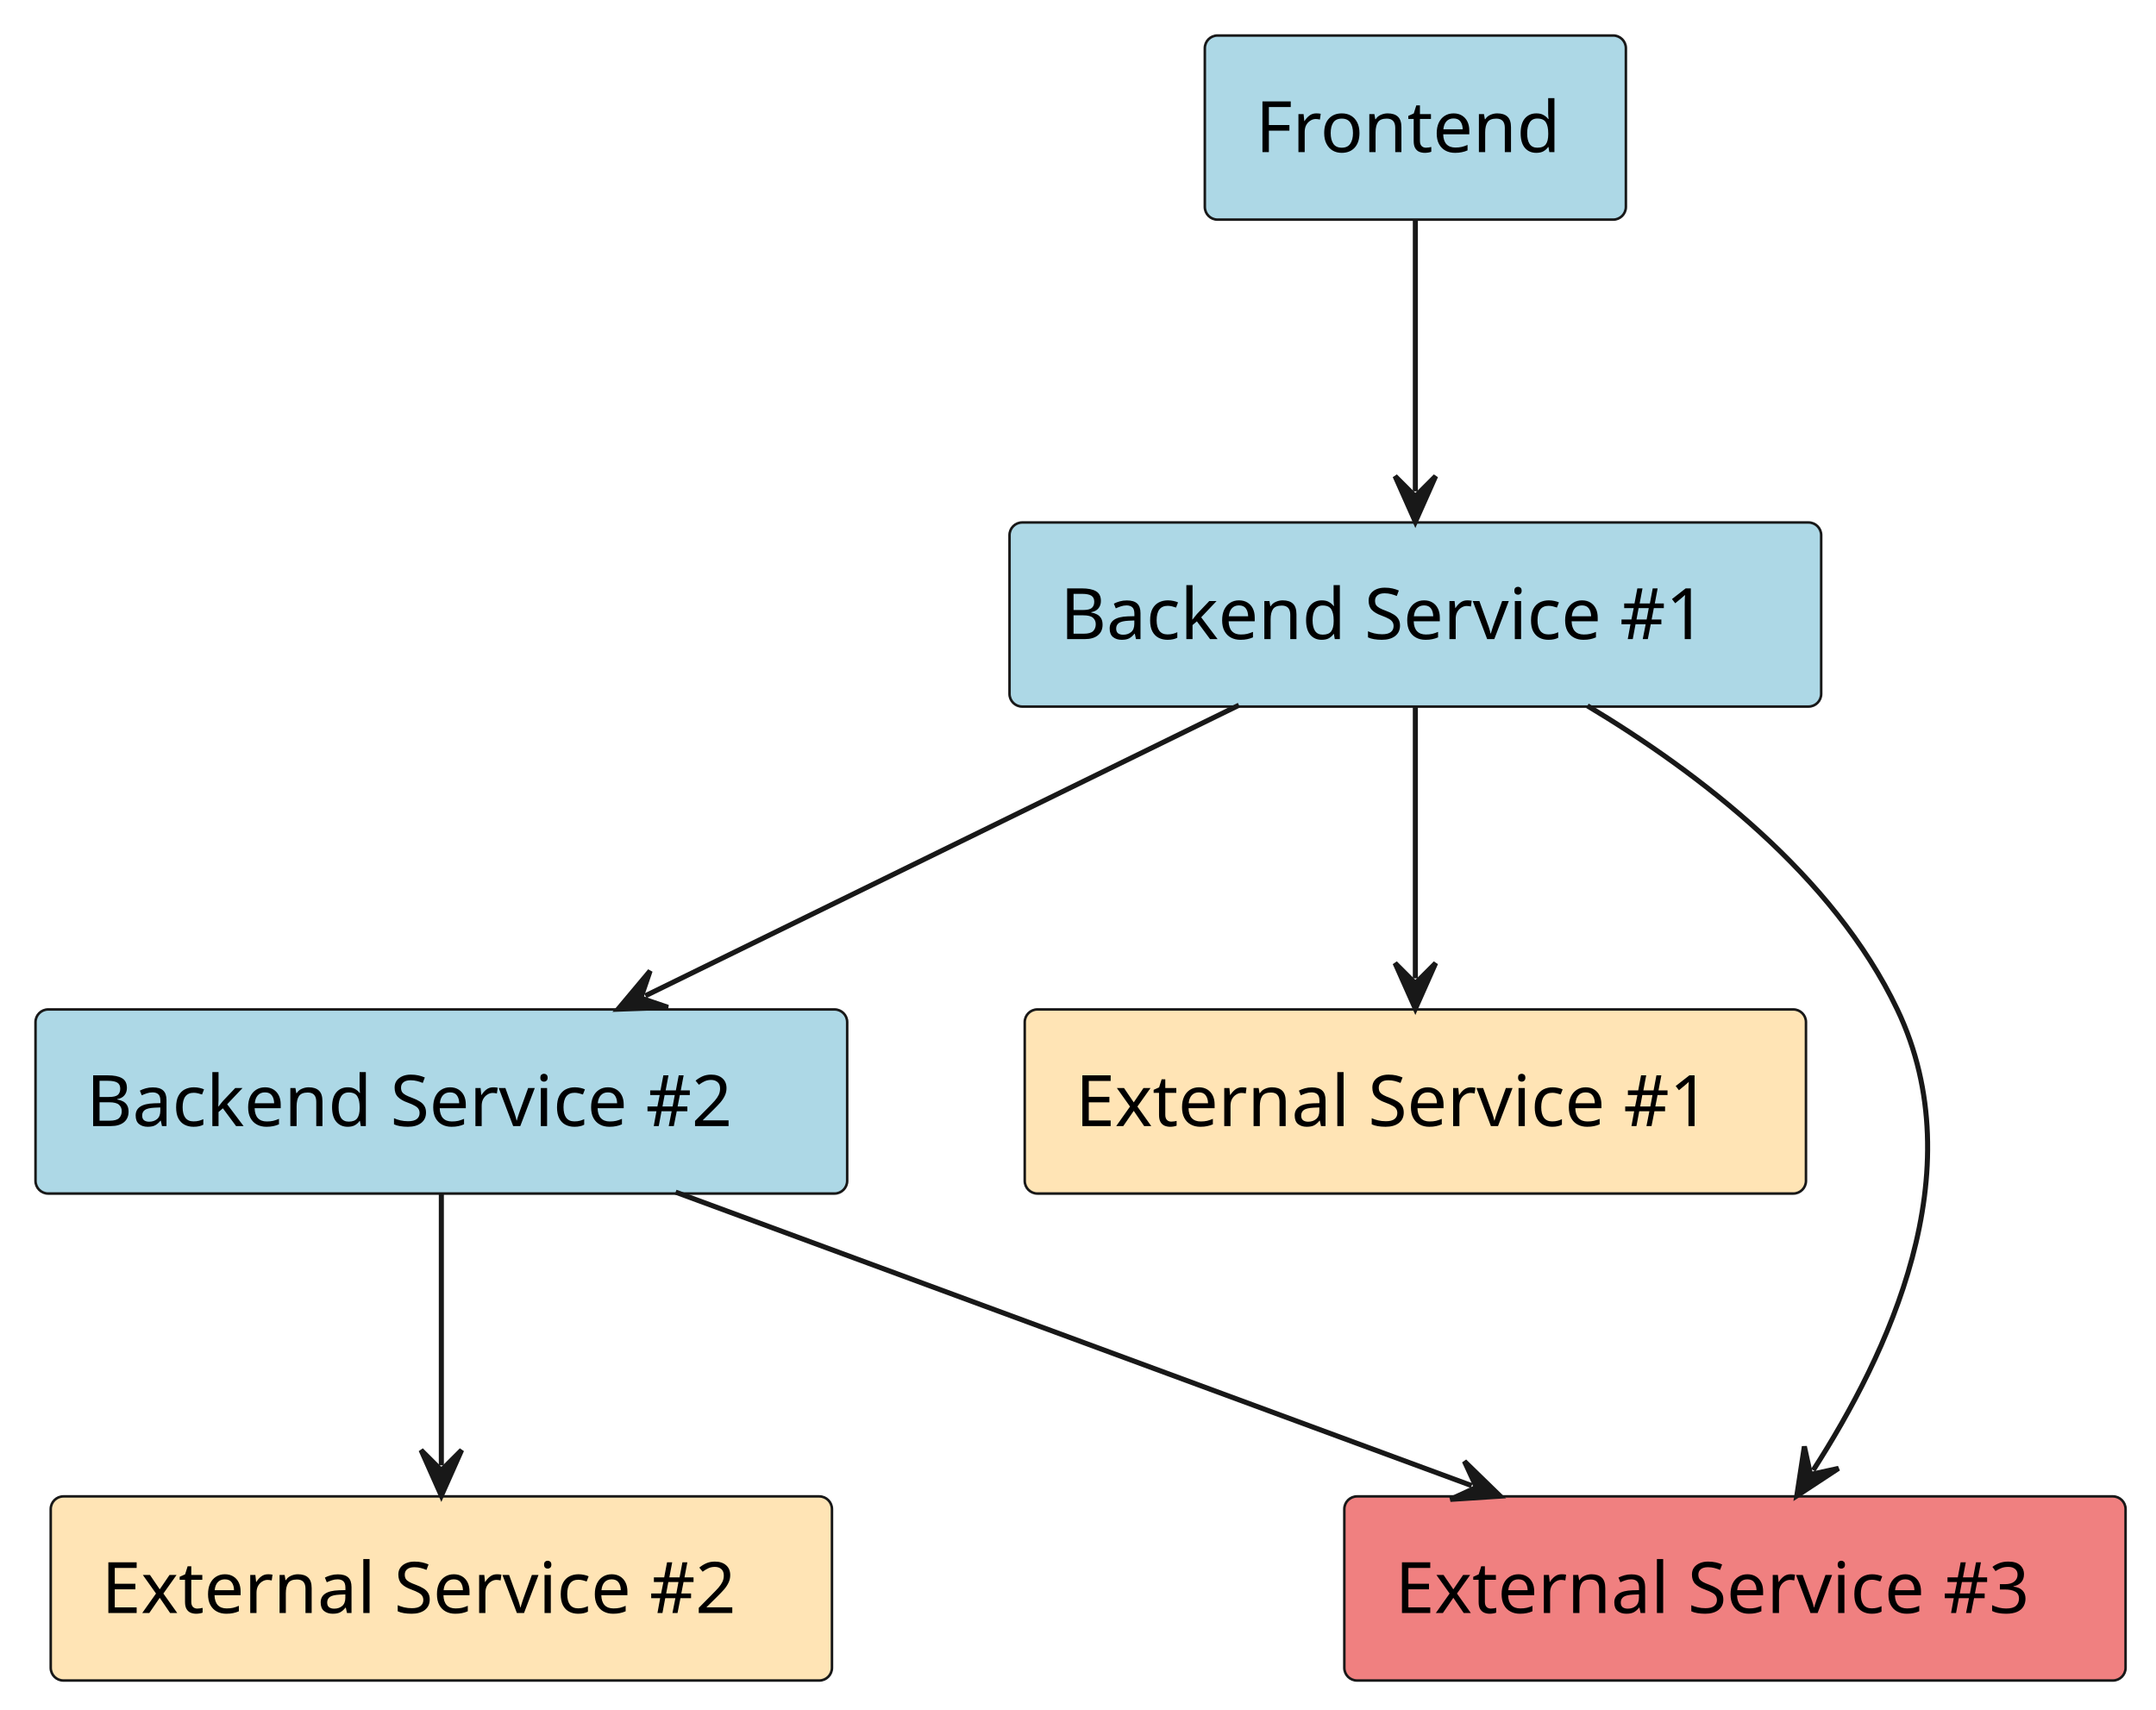
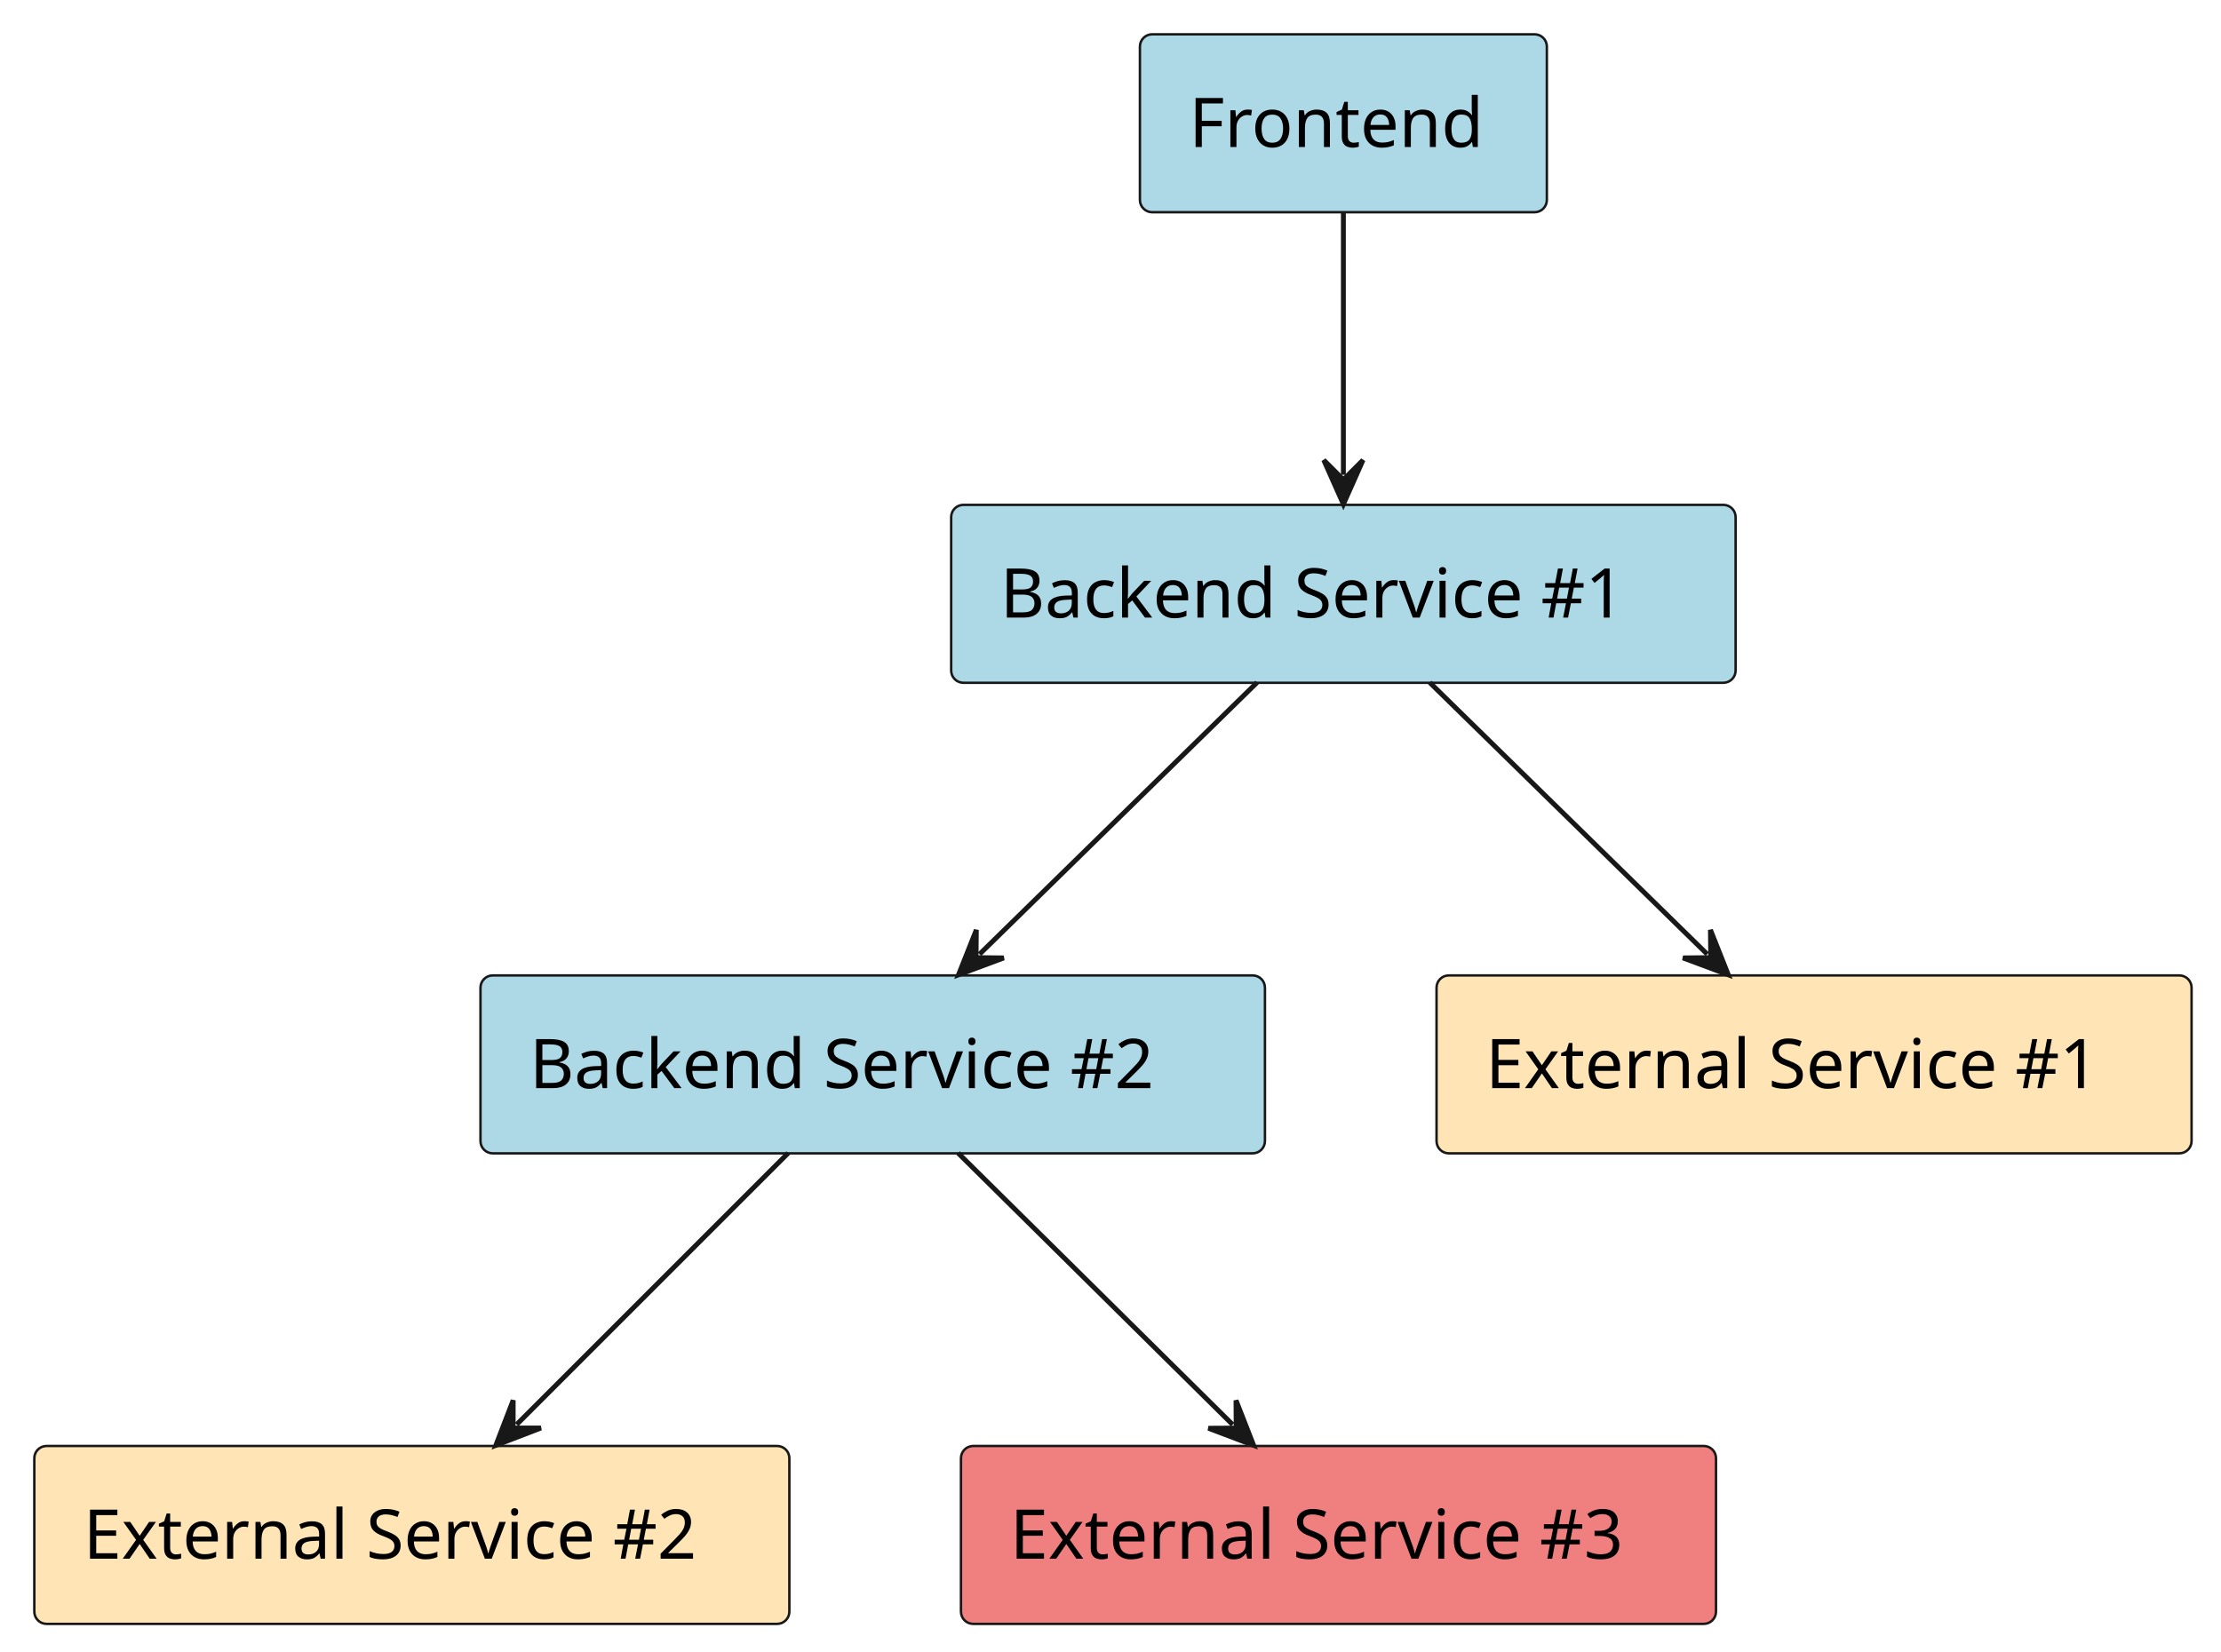
- <svg xmlns="http://www.w3.org/2000/svg" contentStyleType="text/css" height="337px" preserveAspectRatio="none" style="width:425px;height:337px;background:#FFFFFF;" version="1.1" viewBox="0 0 425 337" width="425px" zoomAndPan="magnify">
+ <svg xmlns="http://www.w3.org/2000/svg" contentStyleType="text/css" height="337px" preserveAspectRatio="none" style="width:453px;height:337px;background:#FFFFFF;" version="1.1" viewBox="0 0 453 337" width="453px" zoomAndPan="magnify">
  <defs />
  <g>
    <g id="elem_platform__application__backend_service_1">
-       <rect fill="#ADD8E6" height="36.297" rx="2.5" ry="2.5" style="stroke:#181818;stroke-width:0.5;" width="160" x="199" y="103" />
-       <text fill="#000000" font-family="sans-serif" font-size="14" lengthAdjust="spacing" textLength="140" x="209" y="125.995">Backend Service #1</text>
+       <rect fill="#ADD8E6" height="36.297" rx="2.5" ry="2.5" style="stroke:#181818;stroke-width:0.5;" width="160" x="194" y="103" />
+       <text fill="#000000" font-family="sans-serif" font-size="14" lengthAdjust="spacing" textLength="140" x="204" y="125.995">Backend Service #1</text>
    </g>
    <g id="elem_platform__application__frontend">
-       <rect fill="#ADD8E6" height="36.297" rx="2.5" ry="2.5" style="stroke:#181818;stroke-width:0.5;" width="83" x="237.5" y="7" />
-       <text fill="#000000" font-family="sans-serif" font-size="14" lengthAdjust="spacing" textLength="63" x="247.5" y="29.995">Frontend</text>
+       <rect fill="#ADD8E6" height="36.297" rx="2.5" ry="2.5" style="stroke:#181818;stroke-width:0.5;" width="83" x="232.5" y="7" />
+       <text fill="#000000" font-family="sans-serif" font-size="14" lengthAdjust="spacing" textLength="63" x="242.5" y="29.995">Frontend</text>
    </g>
    <g id="elem_platform__application__backend_service_2">
-       <rect fill="#ADD8E6" height="36.297" rx="2.5" ry="2.5" style="stroke:#181818;stroke-width:0.5;" width="160" x="7" y="199" />
-       <text fill="#000000" font-family="sans-serif" font-size="14" lengthAdjust="spacing" textLength="140" x="17" y="221.995">Backend Service #2</text>
+       <rect fill="#ADD8E6" height="36.297" rx="2.5" ry="2.5" style="stroke:#181818;stroke-width:0.5;" width="160" x="98" y="199" />
+       <text fill="#000000" font-family="sans-serif" font-size="14" lengthAdjust="spacing" textLength="140" x="108" y="221.995">Backend Service #2</text>
    </g>
    <g id="elem_platform__external_service_1">
-       <rect fill="#FFE4B5" height="36.297" rx="2.5" ry="2.5" style="stroke:#181818;stroke-width:0.5;" width="154" x="202" y="199" />
-       <text fill="#000000" font-family="sans-serif" font-size="14" lengthAdjust="spacing" textLength="134" x="212" y="221.995">External Service #1</text>
+       <rect fill="#FFE4B5" height="36.297" rx="2.5" ry="2.5" style="stroke:#181818;stroke-width:0.5;" width="154" x="293" y="199" />
+       <text fill="#000000" font-family="sans-serif" font-size="14" lengthAdjust="spacing" textLength="134" x="303" y="221.995">External Service #1</text>
+     </g>
+     <g id="elem_platform__external_service_2">
+       <rect fill="#FFE4B5" height="36.297" rx="2.5" ry="2.5" style="stroke:#181818;stroke-width:0.5;" width="154" x="7" y="295" />
+       <text fill="#000000" font-family="sans-serif" font-size="14" lengthAdjust="spacing" textLength="134" x="17" y="317.995">External Service #2</text>
    </g>
    <g id="elem_other_project__external_service_3">
-       <rect fill="#F08080" height="36.297" rx="2.5" ry="2.5" style="stroke:#181818;stroke-width:0.5;" width="154" x="265" y="295" />
-       <text fill="#000000" font-family="sans-serif" font-size="14" lengthAdjust="spacing" textLength="134" x="275" y="317.995">External Service #3</text>
-     </g>
-     <g id="elem_platform__external_service_2">
-       <rect fill="#FFE4B5" height="36.297" rx="2.5" ry="2.5" style="stroke:#181818;stroke-width:0.5;" width="154" x="10" y="295" />
-       <text fill="#000000" font-family="sans-serif" font-size="14" lengthAdjust="spacing" textLength="134" x="20" y="317.995">External Service #2</text>
+       <rect fill="#F08080" height="36.297" rx="2.5" ry="2.5" style="stroke:#181818;stroke-width:0.5;" width="154" x="196" y="295" />
+       <text fill="#000000" font-family="sans-serif" font-size="14" lengthAdjust="spacing" textLength="134" x="206" y="317.995">External Service #3</text>
    </g>
    <g id="link_platform__application__backend_service_1_platform__application__backend_service_2">
-       <path d="M244.23,139.02 C209.54,156.01 161.939,179.311 127.219,196.311 " fill="none" id="platform__application__backend_service_1-to-platform__application__backend_service_2" style="stroke:#181818;stroke-width:1.0;" />
-       <polygon fill="#181818" points="121.83,198.95,131.672,198.585,126.321,196.751,128.154,191.4,121.83,198.95" style="stroke:#181818;stroke-width:1.0;" />
+       <path d="M256.39,139.24 C239.07,156.2 217.067,177.752 199.787,194.672 " fill="none" id="platform__application__backend_service_1-to-platform__application__backend_service_2" style="stroke:#181818;stroke-width:1.0;" />
+       <polygon fill="#181818" points="195.5,198.87,204.729,195.431,199.073,195.372,199.132,189.715,195.5,198.87" style="stroke:#181818;stroke-width:1.0;" />
    </g>
    <g id="link_platform__application__backend_service_1_platform__external_service_1">
-       <path d="M279,139.24 C279,156.2 279,175.95 279,192.87 " fill="none" id="platform__application__backend_service_1-to-platform__external_service_1" style="stroke:#181818;stroke-width:1.0;" />
-       <polygon fill="#181818" points="279,198.87,283,189.87,279,193.87,275,189.87,279,198.87" style="stroke:#181818;stroke-width:1.0;" />
-     </g>
-     <g id="link_platform__application__backend_service_1_other_project__external_service_3">
-       <path d="M312.91,139.14 C334.77,152.24 361.39,172.55 374,199 C389.35,231.21 372.001,267.141 357.431,289.841 " fill="none" id="platform__application__backend_service_1-to-other_project__external_service_3" style="stroke:#181818;stroke-width:1.0;" />
-       <polygon fill="#181818" points="354.19,294.89,362.418,289.477,356.891,290.682,355.685,285.155,354.19,294.89" style="stroke:#181818;stroke-width:1.0;" />
+       <path d="M291.61,139.24 C308.93,156.2 330.933,177.752 348.213,194.672 " fill="none" id="platform__application__backend_service_1-to-platform__external_service_1" style="stroke:#181818;stroke-width:1.0;" />
+       <polygon fill="#181818" points="352.5,198.87,348.868,189.715,348.927,195.372,343.271,195.431,352.5,198.87" style="stroke:#181818;stroke-width:1.0;" />
    </g>
    <g id="link_platform__application__frontend_platform__application__backend_service_1">
-       <path d="M279,43.24 C279,60.2 279,79.95 279,96.87 " fill="none" id="platform__application__frontend-to-platform__application__backend_service_1" style="stroke:#181818;stroke-width:1.0;" />
-       <polygon fill="#181818" points="279,102.87,283,93.87,279,97.87,275,93.87,279,102.87" style="stroke:#181818;stroke-width:1.0;" />
+       <path d="M274,43.24 C274,60.2 274,79.95 274,96.87 " fill="none" id="platform__application__frontend-to-platform__application__backend_service_1" style="stroke:#181818;stroke-width:1.0;" />
+       <polygon fill="#181818" points="274,102.87,278,93.87,274,97.87,270,93.87,274,102.87" style="stroke:#181818;stroke-width:1.0;" />
    </g>
    <g id="link_platform__application__backend_service_2_platform__external_service_2">
-       <path d="M87,235.24 C87,252.2 87,271.95 87,288.87 " fill="none" id="platform__application__backend_service_2-to-platform__external_service_2" style="stroke:#181818;stroke-width:1.0;" />
-       <polygon fill="#181818" points="87,294.87,91,285.87,87,289.87,83,285.87,87,294.87" style="stroke:#181818;stroke-width:1.0;" />
+       <path d="M160.76,235.24 C143.8,252.2 122.293,273.707 105.373,290.627 " fill="none" id="platform__application__backend_service_2-to-platform__external_service_2" style="stroke:#181818;stroke-width:1.0;" />
+       <polygon fill="#181818" points="101.13,294.87,110.322,291.334,104.665,291.334,104.665,285.678,101.13,294.87" style="stroke:#181818;stroke-width:1.0;" />
    </g>
    <g id="link_platform__application__backend_service_2_other_project__external_service_3">
-       <path d="M133.18,235.02 C179.25,252.01 244.001,275.874 290.101,292.874 " fill="none" id="platform__application__backend_service_2-to-other_project__external_service_3" style="stroke:#181818;stroke-width:1.0;" />
-       <polygon fill="#181818" points="295.73,294.95,288.67,288.083,291.039,293.22,285.902,295.589,295.73,294.95" style="stroke:#181818;stroke-width:1.0;" />
+       <path d="M195.42,235.24 C212.57,252.2 234.314,273.731 251.424,290.651 " fill="none" id="platform__application__backend_service_2-to-other_project__external_service_3" style="stroke:#181818;stroke-width:1.0;" />
+       <polygon fill="#181818" points="255.69,294.87,252.103,285.697,252.135,291.354,246.478,291.386,255.69,294.87" style="stroke:#181818;stroke-width:1.0;" />
    </g>
  </g>
</svg>
